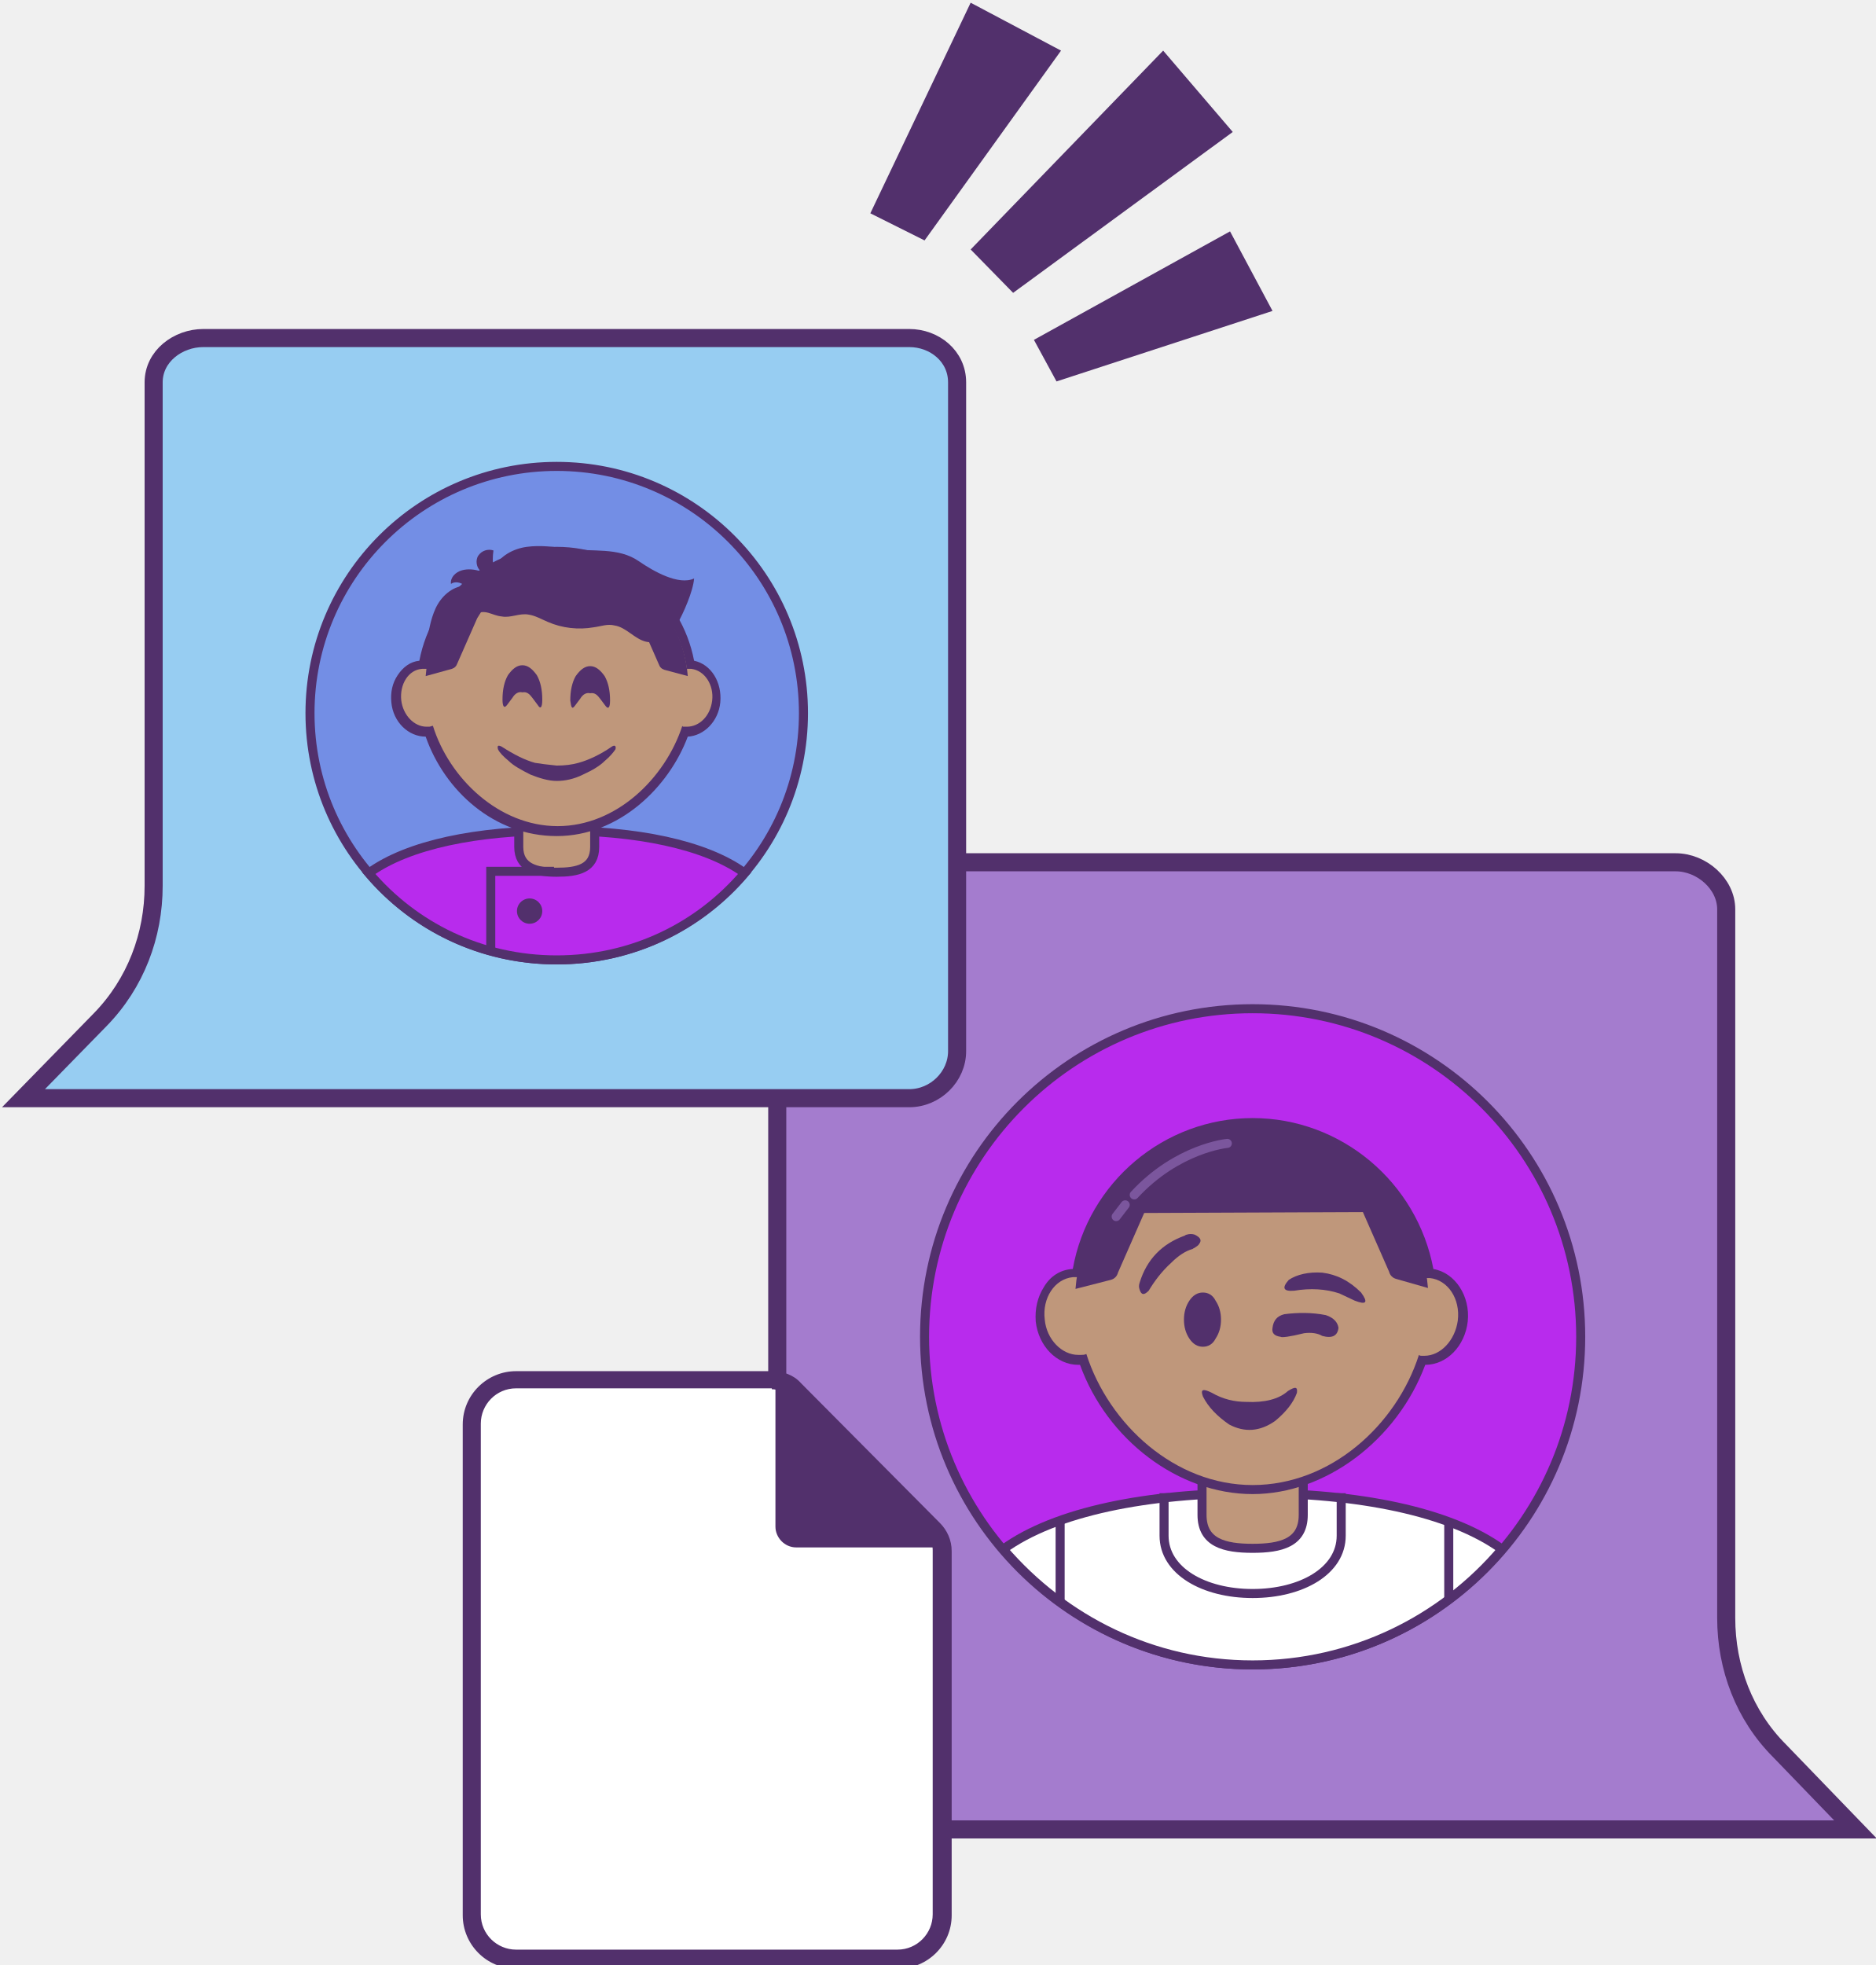
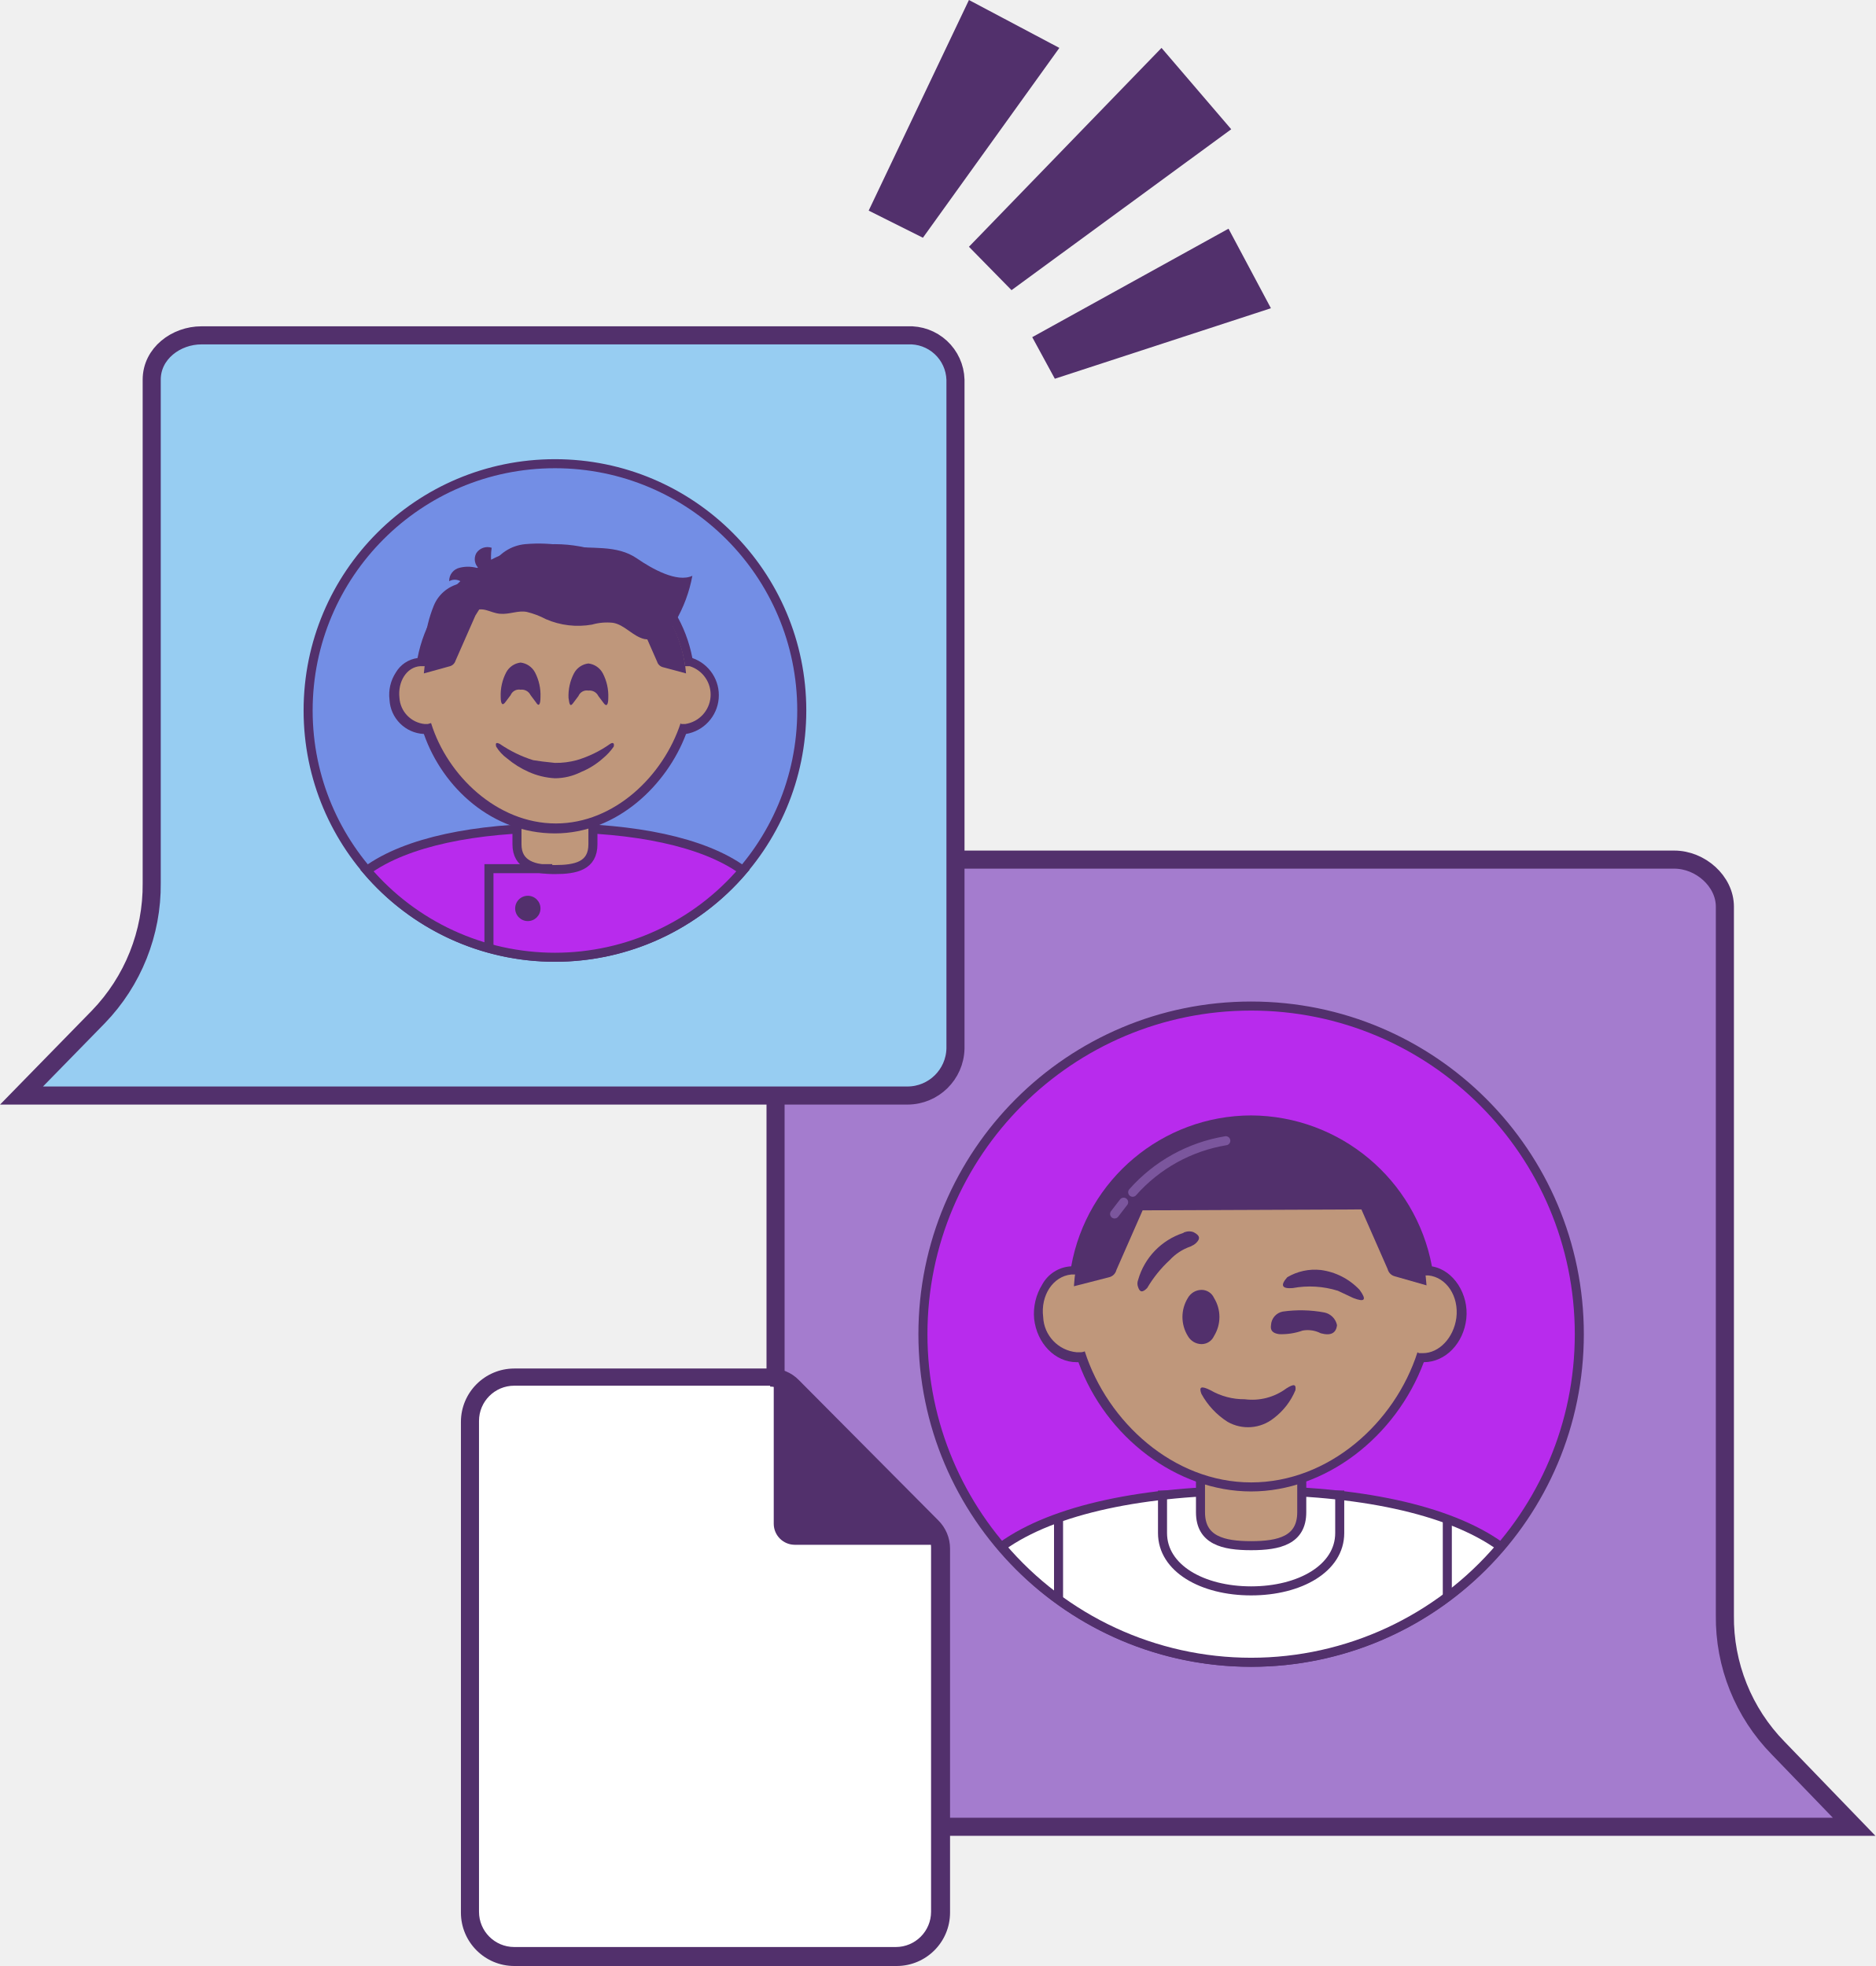
- <svg xmlns="http://www.w3.org/2000/svg" xmlns:xlink="http://www.w3.org/1999/xlink" version="1.1" id="Layer_1" x="0px" y="0px" viewBox="0 0 207.5 217.4" style="enable-background:new 0 0 207.5 217.4;" xml:space="preserve">
-   <style type="text/css">
- 	.st0{fill:#A47CCE;}
- 	.st1{fill:none;stroke:#52306C;stroke-width:2;stroke-miterlimit:10;}
- 	.st2{fill:#97CDF2;}
- 	.st3{fill:none;stroke:#52306C;stroke-miterlimit:10;}
- 	.st4{fill:#FFFFFF;stroke:#52306C;stroke-miterlimit:10;}
- 	.st5{fill:#BF977B;stroke:#52306C;stroke-miterlimit:10;}
- 	.st6{fill:#BF977B;}
- 	.st7{fill:#52306C;}
- 	.st8{fill:#B82BED;stroke:#52306C;stroke-miterlimit:10;}
- 	.st9{opacity:0.5;fill:none;stroke:#A47CCE;stroke-linecap:round;stroke-miterlimit:10;}
- 	.st10{fill:#FFFFFF;}
- </style>
-   <g>
-     <g>
-       <g>
-         <g>
-           <g>
-             <path class="st0" d="M191,100.6V179c0,5.5,2,10.8,5.9,14.7l8.4,8.7h-14.7h-7.4H91.6c-2.9,0-5.6-2.3-5.6-5.2v-96.6       c0-2.9,2.8-5.2,5.6-5.2h93.8C188.3,95.4,191,97.8,191,100.6z" />
-             <path class="st1" d="M191,100.6V179c0,5.5,2,10.8,5.9,14.7l8.4,8.7h-14.7h-7.4H91.6c-2.9,0-5.6-2.3-5.6-5.2v-96.6       c0-2.9,2.8-5.2,5.6-5.2h93.8C188.3,95.4,191,97.8,191,100.6z" />
-           </g>
-         </g>
-       </g>
-     </g>
-     <g>
-       <g>
-         <defs>
-           <circle id="SVGID_1_" cx="138.6" cy="147.9" r="36.3" />
-         </defs>
-         <use xlink:href="#SVGID_1_" style="overflow:visible;fill:#B82BED;" />
-         <clipPath id="SVGID_2_">
-           <use xlink:href="#SVGID_1_" style="overflow:visible;" />
-         </clipPath>
-         <use xlink:href="#SVGID_1_" style="overflow:visible;fill:none;stroke:#52306C;stroke-miterlimit:10;" />
-       </g>
-     </g>
-     <g>
-       <g>
-         <g>
-           <path class="st2" d="M17,42.3V98c0,5.5-2,10.8-5.9,14.8l-8.5,8.7h14.7h7.4h75.9c2.9,0,5.3-2.4,5.3-5.2V42.3      c0-2.9-2.5-4.9-5.3-4.9H22.5C19.7,37.4,17,39.4,17,42.3z" />
-           <path class="st1" d="M17,42.3V98c0,5.5-2,10.8-5.9,14.8l-8.5,8.7h14.7h7.4h75.9c2.9,0,5.3-2.4,5.3-5.2V42.3      c0-2.9-2.5-4.9-5.3-4.9H22.5C19.7,37.4,17,39.4,17,42.3z" />
-         </g>
-       </g>
-     </g>
-     <path class="st3" d="M124.1,166.6c-0.9,4.5,6,8.9,14.7,8.9c8.6,0,15.4-4.6,14.7-9" />
-     <path class="st4" d="M138.6,165.2c-11.6,0-21.8,2-27.6,6.2c6.7,7.8,16.5,12.8,27.6,12.8s21-5,27.6-12.8   C160.4,167.2,150.2,165.2,138.6,165.2z" />
-     <path class="st3" d="M128.8,165.2v4.7c0,3.9,4.4,6.4,9.8,6.4h0c5.4,0,9.8-2.5,9.8-6.4v-4.7" />
-     <path class="st5" d="M144.2,162H133v5.6c0,3.1,2.5,3.7,5.6,3.7h0c3.1,0,5.6-0.6,5.6-3.7V162z" />
-     <g>
-       <path class="st6" d="M138.6,164.8c-9.1,0-16.2-7.1-18.7-14.4c-0.1,0-0.1,0-0.2,0c-0.1,0-0.3,0-0.4,0c-2.1,0-4-1.9-4.2-4.3    c-0.3-2.6,1.3-5.2,3.5-5.5c0.1,0,0.2-0.3,0.4-0.3c0,0,0.1,0,0.1,0c1.5-9,9.8-16.4,19.5-16.4c9.7,0,18,7.3,19.5,16.8    c0.1,0,0.1,0.1,0.2,0.1c2.3,0.3,3.8,2.6,3.5,5.3c-0.3,2.5-2.1,4.4-4.2,4.4l0,0c-0.1,0-0.2,0-0.3,0    C154.8,157.7,147.7,164.8,138.6,164.8z" />
-       <path class="st7" d="M138.6,124.7c9.8,0,17.8,7.3,19.1,16.7c0.1,0,0.2,0,0.3,0c0.1,0,0.1,0,0.2,0c2,0.2,3.4,2.3,3.1,4.7    c-0.3,2.2-1.9,3.9-3.7,3.9c-0.1,0-0.2,0-0.3,0c-0.1,0-0.2,0-0.3-0.1c-2.5,7.8-9.8,14.4-18.4,14.4c-8.6,0-15.9-6.7-18.4-14.5    c-0.2,0.1-0.4,0.1-0.6,0.1c-0.1,0-0.2,0-0.3,0c-1.8,0-3.5-1.7-3.7-3.9c-0.3-2.4,1.1-4.5,3.1-4.7c0.1,0,0.2,0,0.3,0    c0.2,0,0.3,0,0.5,0C120.8,132,128.8,124.7,138.6,124.7 M138.6,123.7c-9.8,0-18.2,7.1-19.9,16.7c0,0-0.1,0-0.1,0    c-1.3,0.1-2.4,0.8-3.1,2c-0.7,1.1-1,2.4-0.9,3.8c0.3,2.7,2.3,4.8,4.7,4.8c0.1,0,0.2,0,0.2,0c3,8.3,10.9,14.3,19.1,14.3    c8.1,0,16-6,19.1-14.3c2.4,0,4.4-2.1,4.7-4.8c0.3-2.8-1.4-5.4-3.8-5.8C156.8,130.8,148.4,123.7,138.6,123.7L138.6,123.7z" />
-     </g>
-     <g>
-       <path class="st7" d="M150.8,134.1l2.9,6.6c0.1,0.4,0.4,0.7,0.8,0.8l3.5,1c-0.8-9.9-9.2-18.2-19.5-18.2c-10.3,0-18.7,8.3-19.5,18.3    l3.9-1c0.4-0.1,0.7-0.4,0.8-0.8l2.9-6.6" />
-     </g>
-     <g transform="matrix( 1, 0, 0, 1, 0,0) ">
-       <g>
-         <g>
-           <g id="a_11_">
-             <path class="st7" d="M144.3,147.5c0.8-0.1,1.5,0,2,0.3c1.1,0.3,1.7,0,1.8-0.9c-0.1-0.6-0.5-1.1-1.4-1.4       c-1.5-0.3-3.1-0.3-4.6-0.1c-0.8,0.2-1.2,0.7-1.3,1.5c-0.1,0.6,0.2,0.9,0.9,1C141.8,148,142.7,147.9,144.3,147.5 M134.1,154.1       c-1-0.5-1.3-0.4-1,0.4c0.6,1.2,1.6,2.2,2.9,3.1c1.7,0.9,3.4,0.8,5.1-0.4c1.2-1,2-2,2.4-3.1c0.1-0.7-0.2-0.7-1-0.2       c-1,0.9-2.6,1.3-4.6,1.2C136.6,155.1,135.3,154.8,134.1,154.1 M133.1,143c-0.6,0-1.1,0.3-1.5,0.9c-0.4,0.6-0.6,1.3-0.6,2.1       c0,0.8,0.2,1.5,0.6,2.1c0.4,0.6,0.9,0.9,1.5,0.9s1.1-0.3,1.4-0.9c0.4-0.6,0.6-1.3,0.6-2.1c0-0.8-0.2-1.5-0.6-2.1       C134.2,143.3,133.7,143,133.1,143 M132.7,137.6c0.3-0.4,0.1-0.7-0.5-1c-0.3-0.1-0.6-0.1-0.9,0c-0.1,0-0.2,0.1-0.2,0.1       c-2.5,0.9-4.2,2.6-5,5.2c-0.1,0.3-0.1,0.5,0,0.8c0.2,0.6,0.5,0.6,1,0.1c0.6-1,1.4-2.1,2.5-3.1c0.8-0.8,1.6-1.3,2.3-1.5       c0.1,0,0.1-0.1,0.2-0.1C132.4,137.9,132.6,137.8,132.7,137.6 M149.9,143.9c1.3,0.5,1.5,0.2,0.7-0.9c-1.3-1.3-2.7-2-4.3-2.2       c-1.5-0.1-2.8,0.2-3.7,0.8c-0.8,0.9-0.6,1.3,0.6,1.2c1.8-0.3,3.5-0.2,5,0.3L149.9,143.9z" />
-           </g>
-         </g>
-       </g>
-     </g>
-     <g>
-       <g>
-         <defs>
-           <circle id="SVGID_3_" cx="61.6" cy="78.9" r="27.3" />
-         </defs>
-         <use xlink:href="#SVGID_3_" style="overflow:visible;fill:#738EE5;" />
-         <clipPath id="SVGID_4_">
-           <use xlink:href="#SVGID_3_" style="overflow:visible;" />
-         </clipPath>
-         <use xlink:href="#SVGID_3_" style="overflow:visible;fill:none;stroke:#52306C;stroke-miterlimit:10;" />
-       </g>
-     </g>
-     <path class="st8" d="M61.6,91.9c-8.7,0-16.4,1.5-20.8,4.7c5,5.9,12.4,9.6,20.8,9.6s15.8-3.7,20.8-9.6C78,93.4,70.3,91.9,61.6,91.9z   " />
-     <path class="st5" d="M65.8,89.5h-8.4v4.2c0,2.3,1.9,2.8,4.2,2.8h0c2.3,0,4.2-0.4,4.2-2.8V89.5z" />
-     <g>
-       <path class="st6" d="M61.6,92c-6.8,0-12.2-5.5-14.2-11c0,0,0,0,0,0c-0.1,0-0.2,0-0.3,0c-1.7,0-3.1-1.5-3.3-3.4    c-0.2-2.1,1-3.9,2.8-4.1c0.1,0,0.2,0,0.2,0C48,66.3,54.3,61,61.6,61c7.3,0,13.6,5.4,14.8,12.5c0,0,0,0,0,0c1.8,0.2,3,2,2.8,4.1    C79,79.5,77.6,81,75.9,81c0,0-0.1,0-0.2,0C73.8,86.5,68.4,92,61.6,92z" />
-       <path class="st7" d="M61.6,61.5c7.3,0,13.4,5.5,14.4,12.5c0.1,0,0.2,0,0.3,0c0.1,0,0.1,0,0.2,0c1.5,0.2,2.5,1.8,2.3,3.5    c-0.2,1.7-1.4,2.9-2.8,2.9c-0.1,0-0.2,0-0.3,0c-0.1,0-0.2,0-0.2-0.1c-1.9,5.8-7.3,11.1-13.8,11.1c-6.5,0-12-5.3-13.8-11.1    c-0.1,0-0.3,0.1-0.4,0.1c-0.1,0-0.2,0-0.3,0c-1.4,0-2.6-1.3-2.8-2.9c-0.2-1.8,0.8-3.4,2.3-3.5c0.1,0,0.2,0,0.2,0    c0.1,0,0.3,0,0.4,0C48.2,66.9,54.2,61.5,61.6,61.5 M61.6,60.5c-7.4,0-13.8,5.3-15.2,12.6c-1,0.1-1.8,0.7-2.4,1.6    c-0.6,0.9-0.8,1.9-0.7,3c0.2,2.2,1.9,3.8,3.8,3.8c0,0,0,0,0,0c2.1,6,7.6,11,14.5,11c6.9,0,12.4-5.4,14.5-11    c1.8-0.1,3.4-1.7,3.6-3.8c0.2-2.2-1-4.2-2.9-4.6C75.4,65.8,69,60.5,61.6,60.5L61.6,60.5z" />
-     </g>
-     <g>
-       <path class="st7" d="M70.7,68.5l2.2,5c0.1,0.3,0.3,0.5,0.6,0.6l2.6,0.7c-0.6-7.5-6.8-13.4-14.5-13.4c-7.6,0-13.9,5.9-14.5,13.4    l2.9-0.8c0.3-0.1,0.5-0.3,0.6-0.6l2.2-5l0.5-0.8l4-2.2l5.4,1.7L70.7,68.5z" />
-     </g>
-     <path class="st7" d="M58.5,68c0.7,0.1,1.4,0.5,2.1,0.8c1.6,0.7,3.4,0.9,5.1,0.6c0.8-0.1,1.5-0.4,2.3-0.2c1.3,0.2,2.2,1.5,3.5,1.8   c1.4,0.3,2.8-0.6,3.4-1.9c0.7-1.2,1.8-3.7,1.9-5.1c-1.7,0.8-4.5-0.8-6.1-1.9c-2.3-1.6-5.1-1-7.9-1.4c-1.5-0.2-3-0.4-4.5-0.2   s-3,1-3.7,2.4c-0.1-0.7-0.1-1.3,0-2c-0.6-0.2-1.3,0-1.7,0.6c-0.3,0.5-0.2,1.3,0.3,1.7c-0.7-0.2-1.4-0.3-2.1-0.1   c-0.7,0.2-1.3,0.8-1.2,1.5c0.4-0.3,1.1-0.2,1.5,0.2c-1.4,0.1-2.6,1.2-3.2,2.5s-0.8,2.7-1,4.1c-0.1,1-0.2,1.3-0.4,2.3   c-0.1-0.4,1.1,0,1.5,0c0.4,0-0.1,0.1-0.1,0.5c1.3-0.1,2.1-1.5,2.5-2.8c0.4-1.3,0.7-2.7,1.8-3.4c1.2-0.7,1.9,0.1,3,0.2   C56.5,68.4,57.5,67.8,58.5,68z" />
-     <g transform="matrix( 1, 0, 0, 1, 0,0) ">
-       <g>
-         <g>
-           <g id="a_10_">
-             <path class="st7" d="M55.1,82.9c0.2,0.4,0.6,0.8,1.2,1.3c0.5,0.5,1.4,1,2.4,1.5c1,0.4,2,0.7,2.9,0.7c0.9,0,1.9-0.2,2.9-0.7       c1.1-0.5,1.9-1,2.4-1.5c0.6-0.5,1-1,1.2-1.3c0.1-0.4-0.1-0.5-0.4-0.3c-1.3,0.9-2.6,1.5-3.7,1.8c-0.7,0.2-1.5,0.3-2.4,0.3       c-1-0.1-1.8-0.2-2.4-0.3c-1.1-0.3-2.3-0.9-3.7-1.8C55.1,82.4,55,82.5,55.1,82.9 M60,77.4c0-1.1-0.2-2-0.6-2.7       c-0.5-0.7-1-1.1-1.6-1.1h0c-0.6,0-1.1,0.4-1.6,1.1c-0.4,0.7-0.6,1.6-0.6,2.7c0,0.8,0.2,1,0.5,0.6l0.6-0.8       c0.3-0.5,0.7-0.7,1.1-0.6h0c0.5-0.1,0.8,0.2,1.1,0.6l0.6,0.8C59.8,78.5,60,78.3,60,77.4 M63.6,78.1l0.6-0.8       c0.3-0.5,0.7-0.7,1.1-0.6h0c0.5-0.1,0.8,0.2,1.1,0.6l0.6,0.8c0.3,0.4,0.5,0.2,0.5-0.6c0-1.1-0.2-2-0.6-2.7       c-0.5-0.7-1-1.1-1.6-1.1h0c-0.6,0-1.1,0.4-1.6,1.1c-0.4,0.7-0.6,1.6-0.6,2.7C63.2,78.3,63.3,78.5,63.6,78.1z" />
-           </g>
-         </g>
-       </g>
-     </g>
-     <polygon class="st7" points="107.4,27.6 112.1,32.4 136.4,14.6 128.7,5.6  " />
-     <polygon class="st7" points="114.4,37.6 136.1,25.6 140.8,34.4 116.9,42.2  " />
-     <polygon class="st7" points="102.3,26.6 96.3,23.6 107.4,0.3 117.4,5.6  " />
-     <polyline class="st3" points="61.3,96.4 54.3,96.4 54.3,102.1 54.3,105.2  " />
-     <circle class="st7" cx="58.6" cy="100.8" r="1.4" />
-     <line class="st3" x1="117.3" y1="168.1" x2="117.3" y2="177.1" />
-     <line class="st3" x1="160.3" y1="168.1" x2="160.3" y2="177.1" />
-     <path class="st9" d="M124.5,133.3c-0.3,0.4-0.7,0.9-1,1.3" />
-     <path class="st9" d="M135.8,126.5c0,0-5.5,0.5-10.3,5.7" />
-     <g>
-       <path class="st10" d="M57.1,216.7c-2.7,0-4.9-2.2-4.9-4.9v-54.3c0-2.7,2.2-4.9,4.9-4.9h28.3c0.9,0,1.8,0.4,2.4,1l15.4,15.4    c0.7,0.7,1,1.5,1,2.4v40.3c0,2.7-2.2,4.9-4.9,4.9H57.1z" />
-       <path class="st7" d="M85.4,153.7c0.7,0,1.3,0.3,1.7,0.7l15.4,15.4c0.5,0.5,0.7,1.1,0.7,1.7v40.3c0,2.1-1.7,3.9-3.9,3.9H57.1    c-2.1,0-3.9-1.7-3.9-3.9v-54.3c0-2.1,1.7-3.9,3.9-3.9H85.4 M85.4,151.7H57.1c-3.2,0-5.9,2.6-5.9,5.9v54.3c0,3.2,2.6,5.9,5.9,5.9    h42.3c3.2,0,5.9-2.6,5.9-5.9v-40.3c0-1.2-0.5-2.3-1.3-3.1L88.6,153C87.8,152.1,86.6,151.7,85.4,151.7L85.4,151.7z" />
-     </g>
-     <path class="st7" d="M85.8,152.7v16.2c0,1.2,1,2.3,2.3,2.3h16.6" />
+ <svg xmlns="http://www.w3.org/2000/svg" id="Layer_1" data-name="Layer 1" viewBox="0 0 207.43 217.5">
+   <defs>
+     <style>.cls-1{fill:#a47cce;}.cls-12,.cls-2,.cls-4{fill:none;}.cls-11,.cls-2,.cls-4,.cls-6,.cls-7{stroke:#52306c;}.cls-11,.cls-12,.cls-2,.cls-4,.cls-6,.cls-7{stroke-miterlimit:10;}.cls-2{stroke-width:2px;}.cls-11,.cls-3{fill:#b82bed;}.cls-5{fill:#97cdf2;}.cls-13,.cls-6{fill:#fff;}.cls-7,.cls-8{fill:#bf977b;}.cls-9{fill:#52306c;}.cls-10{fill:#738ee5;}.cls-12{stroke:#a47cce;stroke-linecap:round;opacity:0.5;isolation:isolate;}</style>
+   </defs>
+   <path class="cls-1" d="M191,100.6V179a20.63,20.63,0,0,0,5.9,14.7l8.4,8.7H91.6a5.52,5.52,0,0,1-5.6-5.2V100.6c0-2.9,2.8-5.2,5.6-5.2h93.8C188.3,95.4,191,97.8,191,100.6Z" transform="translate(-0.22 -0.3)" />
+   <path class="cls-2" d="M191,100.6V179a20.63,20.63,0,0,0,5.9,14.7l8.4,8.7H91.6a5.52,5.52,0,0,1-5.6-5.2V100.6c0-2.9,2.8-5.2,5.6-5.2h93.8C188.3,95.4,191,97.8,191,100.6Z" transform="translate(-0.22 -0.3)" />
+   <circle id="SVGID" class="cls-3" cx="138.38" cy="147.6" r="36.3" />
+   <circle id="SVGID-2" data-name="SVGID" class="cls-4" cx="138.38" cy="147.6" r="36.3" />
+   <path class="cls-5" d="M17,42.3V98a21,21,0,0,1-5.9,14.8l-8.5,8.7h98a5.32,5.32,0,0,0,5.3-5.2v-74a5.06,5.06,0,0,0-5.3-4.9H22.5C19.7,37.4,17,39.4,17,42.3Z" transform="translate(-0.22 -0.3)" />
+   <path class="cls-2" d="M17,42.3V98a21,21,0,0,1-5.9,14.8l-8.5,8.7h98a5.32,5.32,0,0,0,5.3-5.2v-74a5.06,5.06,0,0,0-5.3-4.9H22.5C19.7,37.4,17,39.4,17,42.3Z" transform="translate(-0.22 -0.3)" />
+   <path class="cls-4" d="M124.1,166.6c-0.9,4.5,6,8.9,14.7,8.9s15.4-4.6,14.7-9" transform="translate(-0.22 -0.3)" />
+   <path class="cls-6" d="M138.6,165.2c-11.6,0-21.8,2-27.6,6.2a36.16,36.16,0,0,0,55.2,0C160.4,167.2,150.2,165.2,138.6,165.2Z" transform="translate(-0.22 -0.3)" />
+   <path class="cls-4" d="M128.8,165.2v4.7c0,3.9,4.4,6.4,9.8,6.4h0c5.4,0,9.8-2.5,9.8-6.4v-4.7" transform="translate(-0.22 -0.3)" />
+   <path class="cls-7" d="M144.2,162H133v5.6c0,3.1,2.5,3.7,5.6,3.7h0c3.1,0,5.6-.6,5.6-3.7V162h0Z" transform="translate(-0.22 -0.3)" />
+   <path class="cls-8" d="M138.6,164.8c-9.1,0-16.2-7.1-18.7-14.4h-0.6a4.53,4.53,0,0,1-4.2-4.3c-0.3-2.6,1.3-5.2,3.5-5.5a1.38,1.38,0,0,1,.4-0.3h0.1a19.75,19.75,0,0,1,39,.4c0.1,0,.1.1,0.2,0.1,2.3,0.3,3.8,2.6,3.5,5.3-0.3,2.5-2.1,4.4-4.2,4.4h-0.3C154.8,157.7,147.7,164.8,138.6,164.8Z" transform="translate(-0.22 -0.3)" />
+   <path class="cls-9" d="M138.6,124.7a19.31,19.31,0,0,1,19.1,16.7h0.5c2,0.2,3.4,2.3,3.1,4.7-0.3,2.2-1.9,3.9-3.7,3.9h-0.3a0.37,0.37,0,0,1-.3-0.1c-2.5,7.8-9.8,14.4-18.4,14.4s-15.9-6.7-18.4-14.5a1.27,1.27,0,0,1-.6.1h-0.3a4.09,4.09,0,0,1-3.7-3.9c-0.3-2.4,1.1-4.5,3.1-4.7h0.8a19.31,19.31,0,0,1,19.1-16.6m0-1a20.27,20.27,0,0,0-19.9,16.7h-0.1a3.86,3.86,0,0,0-3.1,2,6.15,6.15,0,0,0-.9,3.8c0.3,2.7,2.3,4.8,4.7,4.8h0.2c3,8.3,10.9,14.3,19.1,14.3s16-6,19.1-14.3c2.4,0,4.4-2.1,4.7-4.8s-1.4-5.4-3.8-5.8a20.45,20.45,0,0,0-20-16.7h0Z" transform="translate(-0.22 -0.3)" />
+   <path class="cls-9" d="M150.8,134.1l2.9,6.6a1.09,1.09,0,0,0,.8.8l3.5,1a19.54,19.54,0,0,0-39,.1l3.9-1a1.09,1.09,0,0,0,.8-0.8l2.9-6.6" transform="translate(-0.22 -0.3)" />
+   <g id="a">
+     <path class="cls-9" d="M144.3,147.5a3.16,3.16,0,0,1,2,.3q1.65,0.45,1.8-.9a1.8,1.8,0,0,0-1.4-1.4,14.21,14.21,0,0,0-4.6-.1,1.6,1.6,0,0,0-1.3,1.5c-0.1.6,0.2,0.9,0.9,1a7,7,0,0,0,2.6-.4m-10.2,6.6c-1-.5-1.3-0.4-1,0.4a8.51,8.51,0,0,0,2.9,3.1,4.56,4.56,0,0,0,5.1-.4,7.47,7.47,0,0,0,2.4-3.1c0.1-.7-0.2-0.7-1-0.2a6.33,6.33,0,0,1-4.6,1.2,7.46,7.46,0,0,1-3.8-1m-1-11.1a1.76,1.76,0,0,0-1.5.9,4,4,0,0,0,0,4.2,1.76,1.76,0,0,0,1.5.9,1.51,1.51,0,0,0,1.4-.9,4,4,0,0,0,0-4.2,1.51,1.51,0,0,0-1.4-.9m-0.4-5.4c0.3-.4.1-0.7-0.5-1a1.39,1.39,0,0,0-.9,0,0.35,0.35,0,0,0-.2.1,7.67,7.67,0,0,0-5,5.2,1.1,1.1,0,0,0,0,.8c0.2,0.6.5,0.6,1,.1a13.61,13.61,0,0,1,2.5-3.1,5.63,5.63,0,0,1,2.3-1.5c0.1,0,.1-0.1.2-0.1a1.58,1.58,0,0,0,.6-0.5m17.2,6.3c1.3,0.5,1.5.2,0.7-.9a7.17,7.17,0,0,0-4.3-2.2,6,6,0,0,0-3.7.8q-1.2,1.35.6,1.2a10.38,10.38,0,0,1,5,.3Z" transform="translate(-0.22 -0.3)" />
  </g>
+   <circle id="SVGID-3" data-name="SVGID" class="cls-10" cx="61.38" cy="78.6" r="27.3" />
+   <circle id="SVGID-4" data-name="SVGID" class="cls-4" cx="61.38" cy="78.6" r="27.3" />
+   <path class="cls-11" d="M61.6,91.9c-8.7,0-16.4,1.5-20.8,4.7a27.33,27.33,0,0,0,41.6,0C78,93.4,70.3,91.9,61.6,91.9Z" transform="translate(-0.22 -0.3)" />
+   <path class="cls-7" d="M65.8,89.5H57.4v4.2c0,2.3,1.9,2.8,4.2,2.8h0c2.3,0,4.2-.4,4.2-2.8V89.5Z" transform="translate(-0.22 -0.3)" />
+   <path class="cls-8" d="M61.6,92c-6.8,0-12.2-5.5-14.2-11H47.1a3.56,3.56,0,0,1-3.3-3.4c-0.2-2.1,1-3.9,2.8-4.1h0.2a15,15,0,0,1,29.6,0h0c1.8,0.2,3,2,2.8,4.1A3.56,3.56,0,0,1,75.9,81H75.7C73.8,86.5,68.4,92,61.6,92Z" transform="translate(-0.22 -0.3)" />
+   <path class="cls-9" d="M61.6,61.5A14.64,14.64,0,0,1,76,74h0.5a3.29,3.29,0,0,1-.5,6.4H75.7c-0.1,0-.2,0-0.2-0.1-1.9,5.8-7.3,11.1-13.8,11.1s-12-5.3-13.8-11.1c-0.1,0-.3.1-0.4,0.1H47.2a3.11,3.11,0,0,1-2.8-2.9c-0.2-1.8.8-3.4,2.3-3.5h0.6A14.3,14.3,0,0,1,61.6,61.5m0-1A15.52,15.52,0,0,0,46.4,73.1,3.29,3.29,0,0,0,44,74.7a4.49,4.49,0,0,0-.7,3,4,4,0,0,0,3.8,3.8h0c2.1,6,7.6,11,14.5,11s12.4-5.4,14.5-11a4.35,4.35,0,0,0,.7-8.4A15.52,15.52,0,0,0,61.6,60.5h0Z" transform="translate(-0.22 -0.3)" />
+   <path class="cls-9" d="M70.7,68.5l2.2,5a0.9,0.9,0,0,0,.6.6l2.6,0.7a14.55,14.55,0,0,0-29,0L50,74a0.9,0.9,0,0,0,.6-0.6l2.2-5,0.5-.8,4-2.2,5.4,1.7Z" transform="translate(-0.22 -0.3)" />
+   <path class="cls-9" d="M58.5,68a9,9,0,0,1,2.1.8,8.94,8.94,0,0,0,5.1.6,6,6,0,0,1,2.3-.2c1.3,0.2,2.2,1.5,3.5,1.8a3.16,3.16,0,0,0,3.4-1.9A15.74,15.74,0,0,0,76.8,64c-1.7.8-4.5-.8-6.1-1.9-2.3-1.6-5.1-1-7.9-1.4a17,17,0,0,0-4.5-.2,4.77,4.77,0,0,0-3.7,2.4,6.7,6.7,0,0,1,0-2,1.47,1.47,0,0,0-1.7.6,1.38,1.38,0,0,0,.3,1.7,3.76,3.76,0,0,0-2.1-.1,1.49,1.49,0,0,0-1.2,1.5,1.23,1.23,0,0,1,1.5.2,4.09,4.09,0,0,0-3.2,2.5,14.48,14.48,0,0,0-1,4.1,18.46,18.46,0,0,1-.4,2.3c-0.1-.4,1.1,0,1.5,0s-0.1.1-.1,0.5c1.3-.1,2.1-1.5,2.5-2.8s0.7-2.7,1.8-3.4,1.9,0.1,3,.2S57.5,67.8,58.5,68Z" transform="translate(-0.22 -0.3)" />
+   <g id="a-2" data-name="a">
+     <path class="cls-9" d="M55.1,82.9a4.56,4.56,0,0,0,1.2,1.3,10,10,0,0,0,2.4,1.5,8.17,8.17,0,0,0,2.9.7,6.48,6.48,0,0,0,2.9-.7,8.31,8.31,0,0,0,2.4-1.5,6.42,6.42,0,0,0,1.2-1.3c0.1-.4-0.1-0.5-0.4-0.3A12.49,12.49,0,0,1,64,84.4a8.75,8.75,0,0,1-2.4.3q-1.5-.15-2.4-0.3a13.77,13.77,0,0,1-3.7-1.8c-0.4-.2-0.5-0.1-0.4.3M60,77.4a5.4,5.4,0,0,0-.6-2.7,2.08,2.08,0,0,0-1.6-1.1h0a2.08,2.08,0,0,0-1.6,1.1,5.4,5.4,0,0,0-.6,2.7c0,0.8.2,1,.5,0.6l0.6-.8a1,1,0,0,1,1.1-.6h0a1.08,1.08,0,0,1,1.1.6L59.5,78c0.3,0.5.5,0.3,0.5-.6m3.6,0.7,0.6-.8a1,1,0,0,1,1.1-.6h0a1.08,1.08,0,0,1,1.1.6L67,78.1c0.3,0.4.5,0.2,0.5-.6a5.4,5.4,0,0,0-.6-2.7,2.08,2.08,0,0,0-1.6-1.1h0a2.08,2.08,0,0,0-1.6,1.1,5.4,5.4,0,0,0-.6,2.7C63.2,78.3,63.3,78.5,63.6,78.1Z" transform="translate(-0.22 -0.3)" />
+   </g>
+   <polygon class="cls-9" points="107.17 27.3 111.88 32.1 136.18 14.3 128.47 5.3 107.17 27.3" />
+   <polygon class="cls-9" points="114.17 37.3 135.88 25.3 140.57 34.1 116.67 41.9 114.17 37.3" />
+   <polygon class="cls-9" points="102.08 26.3 96.08 23.3 107.17 0 117.17 5.3 102.08 26.3" />
+   <polyline class="cls-4" points="61.08 96.1 54.08 96.1 54.08 101.8 54.08 104.9" />
+   <circle class="cls-9" cx="58.38" cy="100.5" r="1.4" />
+   <line class="cls-4" x1="117.08" y1="167.8" x2="117.08" y2="176.8" />
+   <line class="cls-4" x1="160.08" y1="167.8" x2="160.08" y2="176.8" />
+   <path class="cls-12" d="M124.5,133.3c-0.3.4-.7,0.9-1,1.3" transform="translate(-0.22 -0.3)" />
+   <path class="cls-12" d="M135.8,126.5a17.55,17.55,0,0,0-10.3,5.7" transform="translate(-0.22 -0.3)" />
+   <path class="cls-13" d="M57.1,216.7a4.91,4.91,0,0,1-4.9-4.9V157.5a4.91,4.91,0,0,1,4.9-4.9H85.4a3.49,3.49,0,0,1,2.4,1L103.2,169a3.25,3.25,0,0,1,1,2.4v40.3a4.91,4.91,0,0,1-4.9,4.9H57.1v0.1Z" transform="translate(-0.22 -0.3)" />
+   <path class="cls-9" d="M85.4,153.7a2.41,2.41,0,0,1,1.7.7l15.4,15.4a2.34,2.34,0,0,1,.7,1.7v40.3a3.9,3.9,0,0,1-3.9,3.9H57.1a3.9,3.9,0,0,1-3.9-3.9V157.5a3.9,3.9,0,0,1,3.9-3.9H85.4m0-1.9H57.1a5.91,5.91,0,0,0-5.9,5.9v54.3a5.91,5.91,0,0,0,5.9,5.9H99.4a5.91,5.91,0,0,0,5.9-5.9V171.6a4.39,4.39,0,0,0-1.3-3.1L88.6,153a4.22,4.22,0,0,0-3.2-1.3h0Z" transform="translate(-0.22 -0.3)" />
+   <path class="cls-9" d="M85.8,152.7v16.2a2.33,2.33,0,0,0,2.3,2.3h16.6" transform="translate(-0.22 -0.3)" />
</svg>
